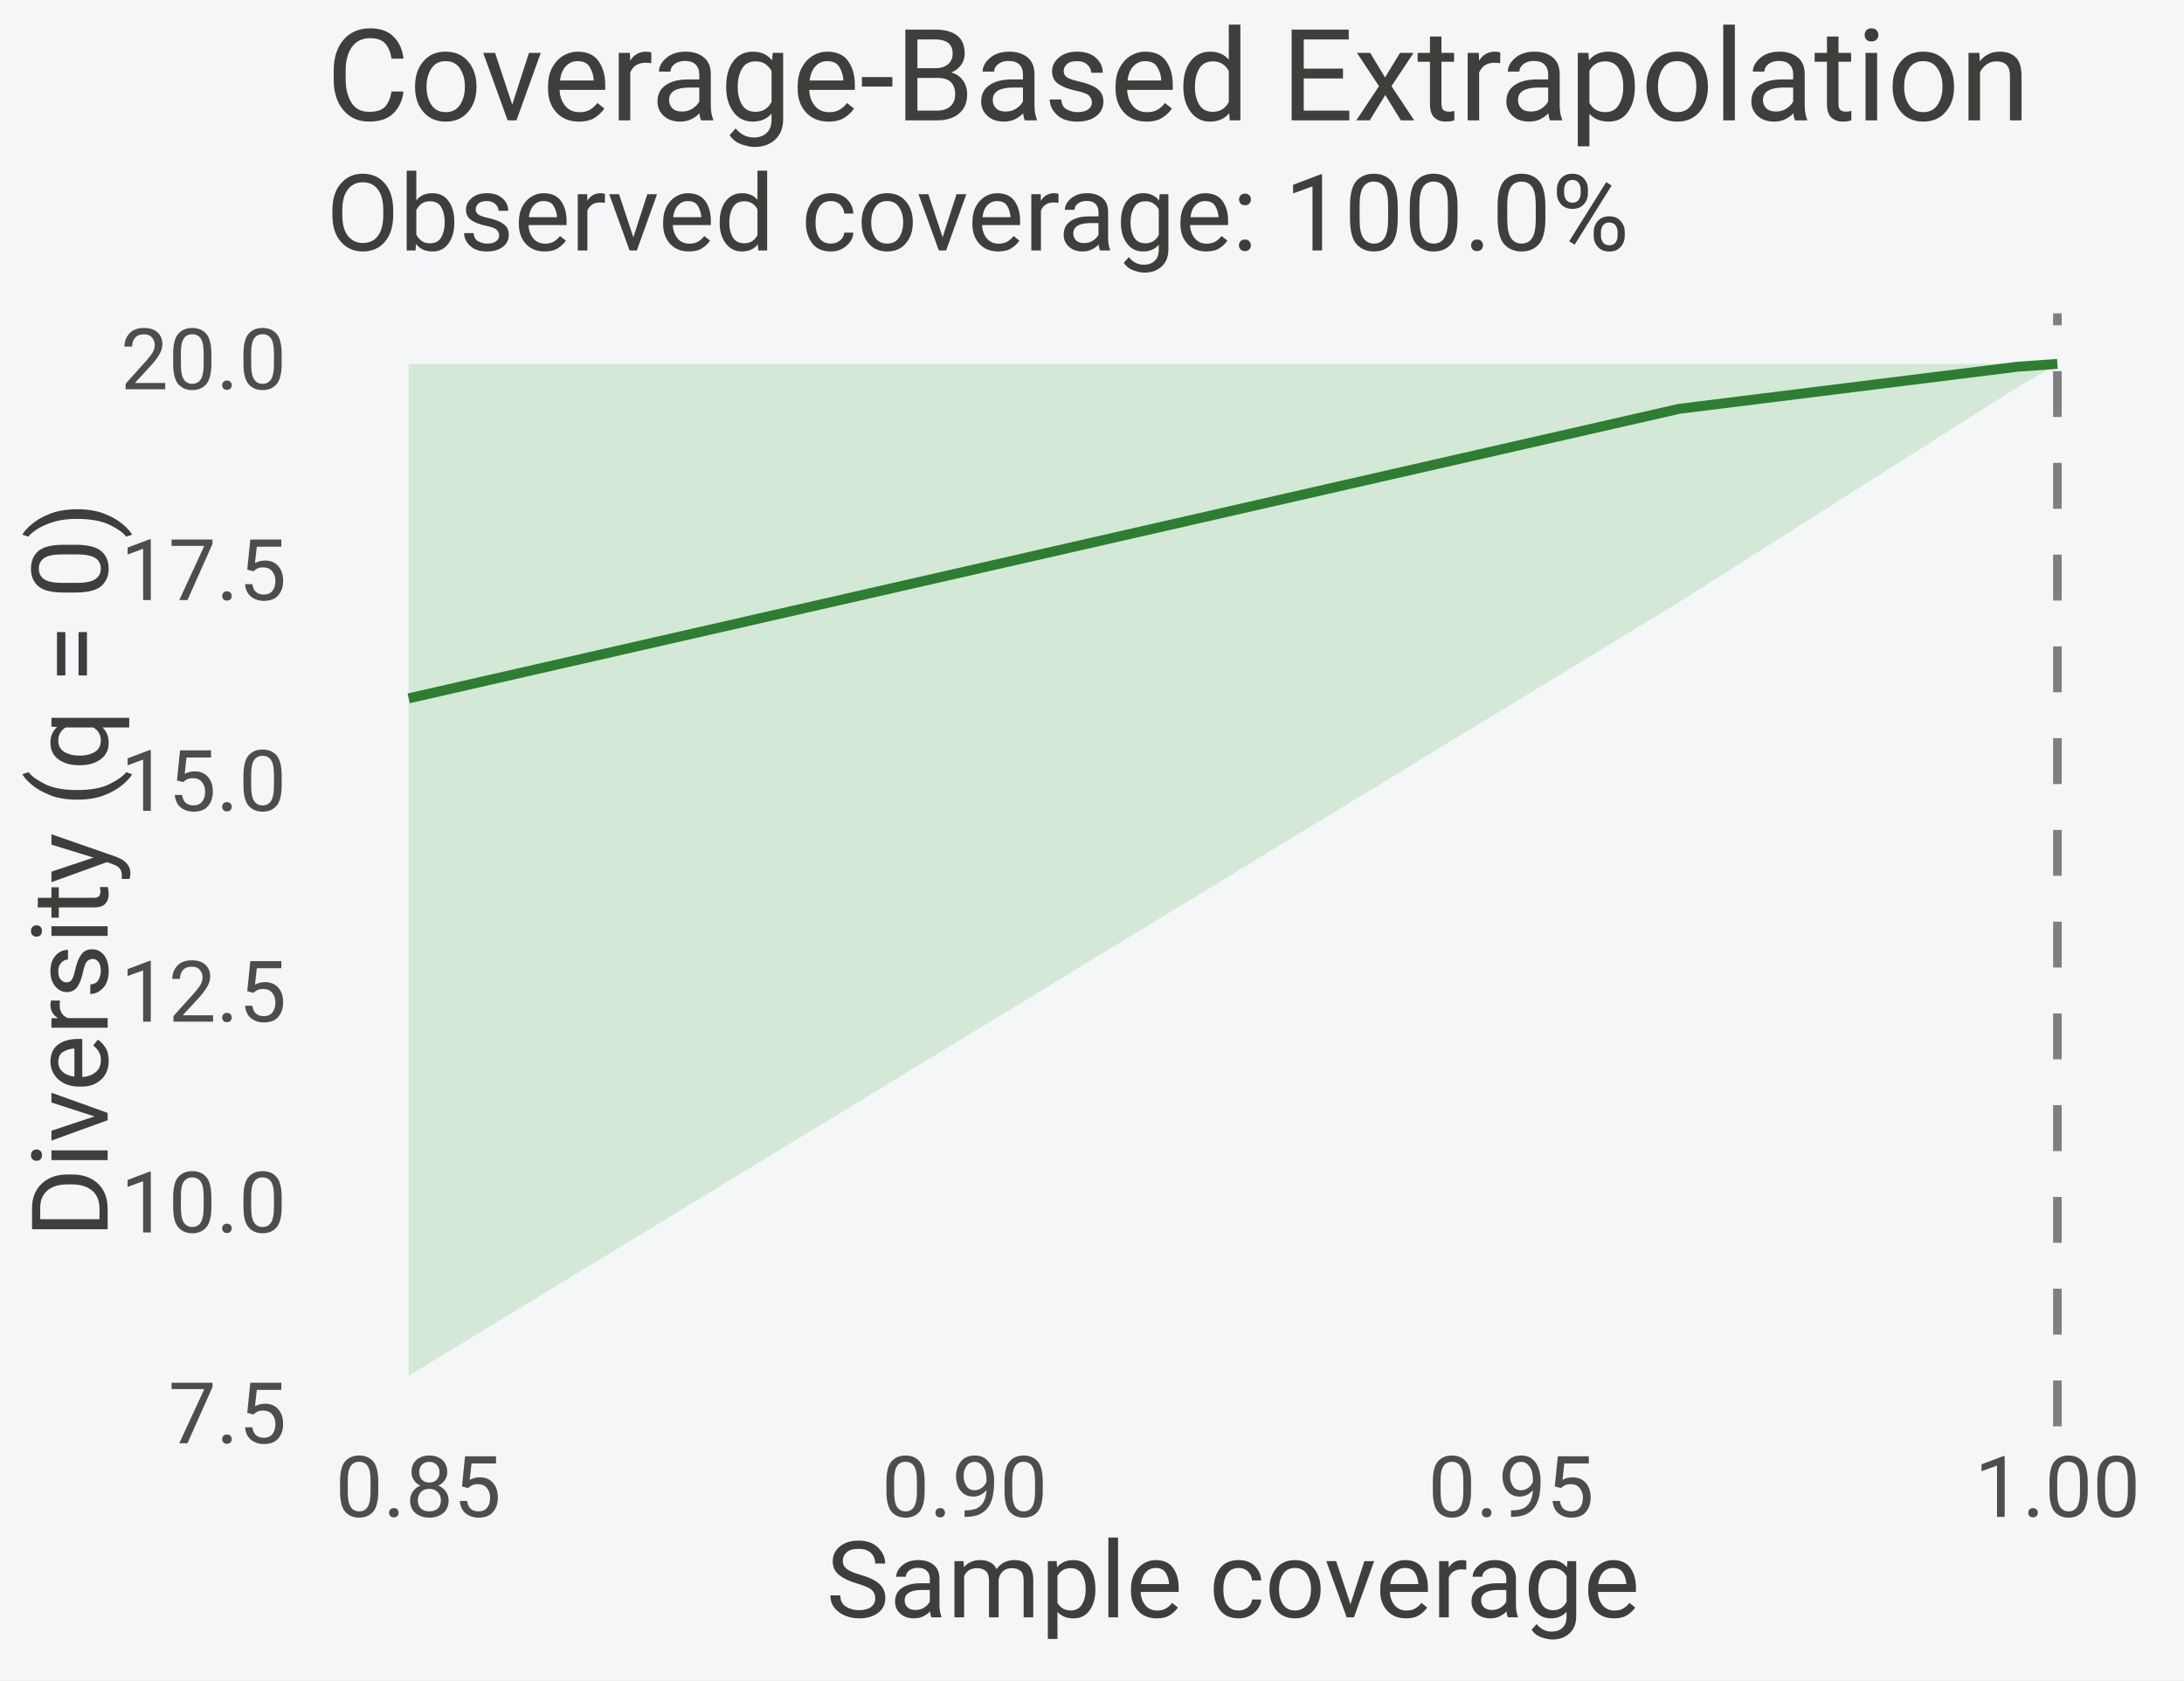
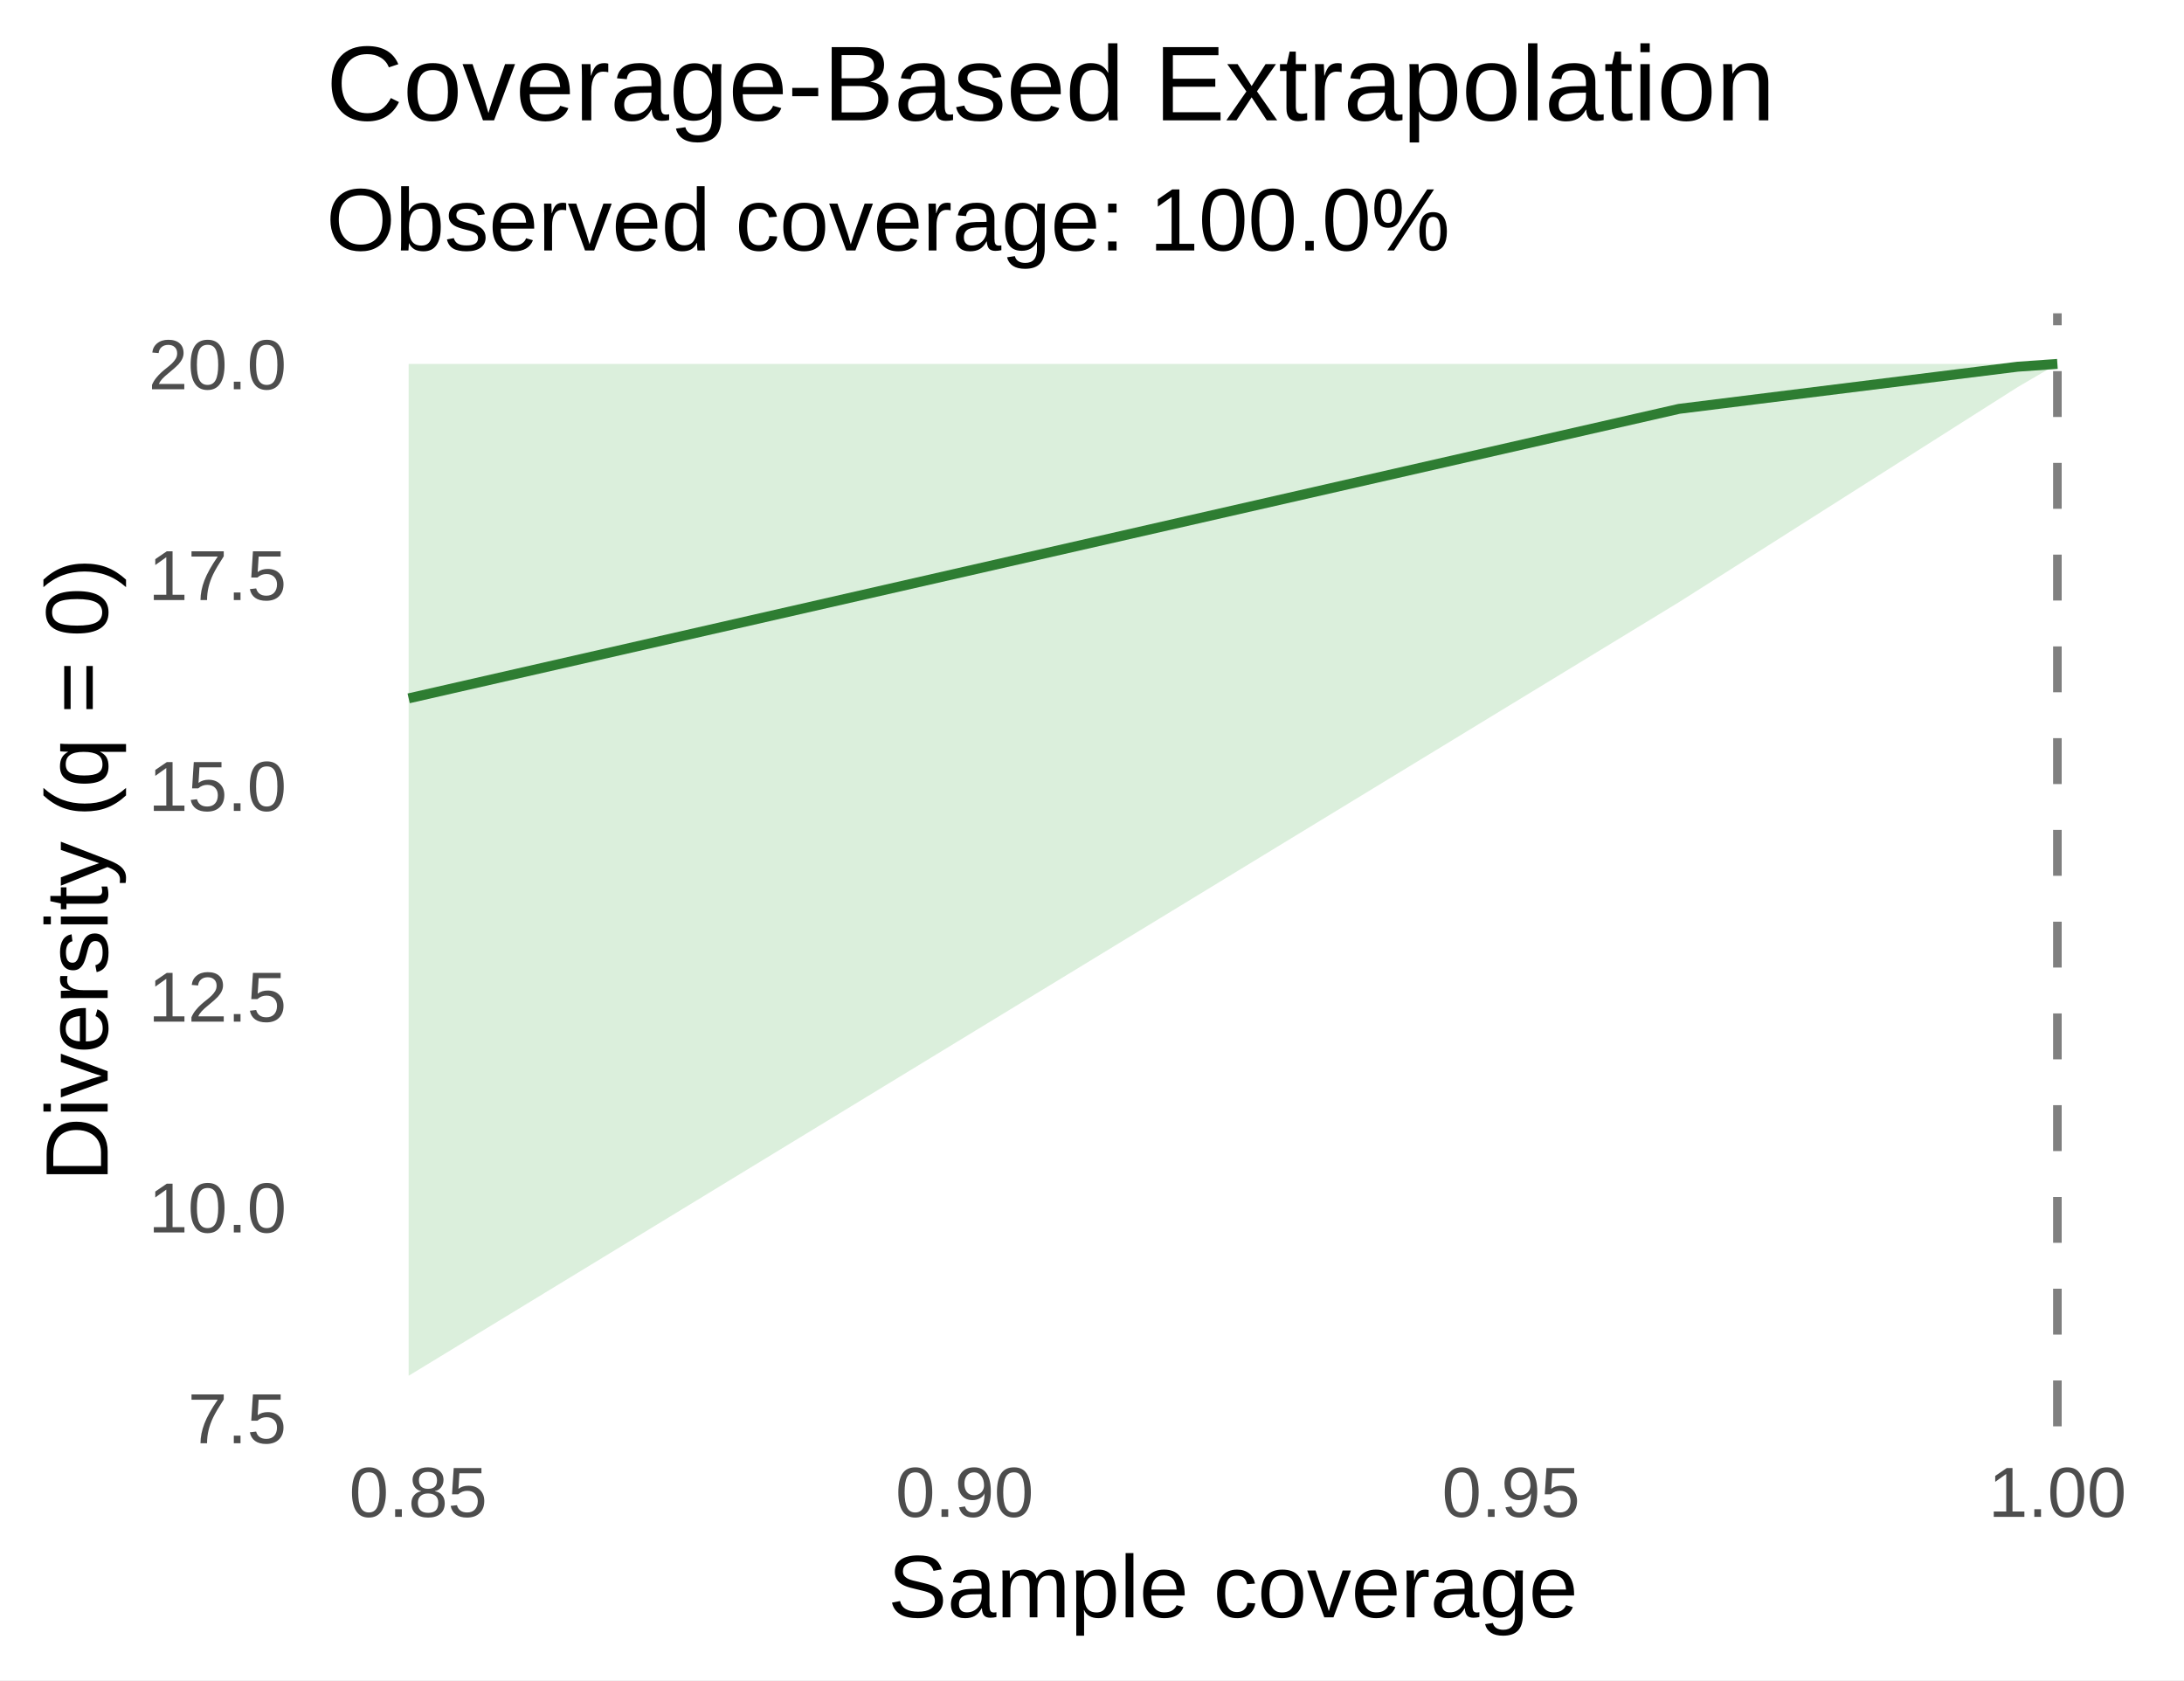
<svg xmlns="http://www.w3.org/2000/svg" width="468.00pt" height="360.00pt" viewBox="0 0 468.00 360.00">
  <g class="svglite">
    <defs>
      <style type="text/css">
-     /* theme-aware-processed */
-     .svglite line, .svglite polyline, .svglite polygon, .svglite path, .svglite circle {
+     .svglite line, .svglite polyline, .svglite polygon, .svglite path, .svglite rect, .svglite circle {
      fill: none;
-       stroke: #3E3F3A;
-       stroke-linecap: round;
-       stroke-linejoin: round;
-       stroke-miterlimit: 10.00;
-     }
-     .svglite &gt; g &gt; rect {
-       fill: none;
-       stroke: #3E3F3A;
+       stroke: #000000;
      stroke-linecap: round;
      stroke-linejoin: round;
      stroke-miterlimit: 10.00;
    }
    .svglite text {
      white-space: pre;
-       fill: #3E3F3A;
    }
    .svglite g.glyphgroup path {
      fill: inherit;
      stroke: none;
    }
  </style>
    </defs>
-     <rect class="svg-bg" width="100%" height="100%" style="stroke: none; fill: #F5F6F8;" />
+     <rect width="100%" height="100%" style="stroke: none; fill: #FFFFFF;" />
    <defs>
      <clipPath id="cpMC4wMHw0NjguMDB8MC4wMHwzNjAuMDA=">
        <rect x="0.00" y="0.00" width="468.00" height="360.00" />
      </clipPath>
    </defs>
    <g clip-path="url(#cpMC4wMHw0NjguMDB8MC4wMHwzNjAuMDA=)">
-       <rect x="0.00" y="0.00" width="468.00" height="360.00" style="stroke-width: 1.84; stroke: none;" /> fill: #F5F6F8;' /&gt;
- </g>
+       <rect x="0.00" y="0.00" width="468.00" height="360.00" style="stroke-width: 1.84; stroke: none;" />
+     </g>
    <defs>
      <clipPath id="cpNjkuOTB8NDU4LjU0fDY3LjEzfDMwNS42MQ==">
        <rect x="69.90" y="67.13" width="388.63" height="238.48" />
      </clipPath>
    </defs>
    <g clip-path="url(#cpNjkuOTB8NDU4LjU0fDY3LjEzfDMwNS42MQ==)">
-       <rect x="69.90" y="67.13" width="388.63" height="238.48" style="stroke-width: 1.84; stroke: none;" /> fill: #F5F6F8;' /&gt;
- <polygon points="87.57,77.97 359.80,77.97 432.36,77.97 440.87,77.97 440.87,77.97 440.87,77.97 440.87,77.97 440.87,77.97 440.87,77.97 440.87,77.97 440.87,77.97 440.87,77.97 440.87,77.97 440.87,77.97 440.87,77.97 440.87,77.97 440.87,77.97 440.87,77.97 440.87,77.97 440.87,77.97 440.87,77.97 440.87,77.97 440.87,77.97 440.87,77.97 440.87,77.97 440.87,77.97 440.87,77.97 440.87,77.97 440.87,77.97 440.87,77.97 440.87,77.97 440.87,77.97 440.87,77.97 440.87,77.97 440.87,77.97 440.87,77.97 440.87,77.97 440.87,77.97 440.87,77.97 440.87,77.97 440.87,77.97 440.87,77.97 440.87,77.97 440.87,77.97 440.87,77.97 440.87,77.97 440.87,77.97 440.87,77.97 440.87,77.97 440.87,77.97 440.87,77.97 440.87,77.97 440.87,77.97 440.87,77.97 440.87,77.97 440.87,77.97 440.87,77.97 440.87,77.97 440.87,77.97 440.87,77.97 440.87,77.97 440.87,77.97 440.87,77.97 440.87,77.97 440.87,77.97 440.87,77.97 440.87,77.97 440.87,77.97 440.87,77.97 440.87,77.97 440.87,77.97 440.87,77.97 440.87,77.97 440.87,77.97 440.87,77.97 440.87,77.97 440.87,77.97 440.87,77.97 440.87,77.97 440.87,77.97 440.87,77.97 440.87,77.97 440.87,77.97 440.87,77.97 440.87,77.97 440.87,77.97 440.87,77.97 440.87,77.97 440.87,77.97 440.87,77.97 440.87,77.97 440.87,77.97 440.87,77.97 440.87,77.97 440.87,77.97 440.87,77.97 440.87,77.97 440.87,77.97 440.87,77.97 440.87,77.97 440.87,77.97 440.87,77.97 440.87,77.97 440.87,77.97 440.87,77.97 440.87,77.97 440.87,77.97 440.87,77.97 440.87,77.97 440.87,77.97 440.87,77.97 440.87,77.97 440.87,77.97 440.87,77.97 440.87,77.97 440.87,77.97 440.87,77.97 432.36,82.94 359.80,129.01 87.57,294.77 " style="stroke-width: 0.00; stroke: none; stroke-linecap: butt; fill: #4CAF50; fill-opacity: 0.20;" />
+       <rect x="69.90" y="67.13" width="388.63" height="238.48" style="stroke-width: 1.84; stroke: none;" />
+       <polygon points="87.57,77.97 359.80,77.97 432.36,77.97 440.87,77.97 440.87,77.97 440.87,77.97 440.87,77.97 440.87,77.97 440.87,77.97 440.87,77.97 440.87,77.97 440.87,77.97 440.87,77.97 440.87,77.97 440.87,77.97 440.87,77.97 440.87,77.97 440.87,77.97 440.87,77.97 440.87,77.97 440.87,77.97 440.87,77.97 440.87,77.97 440.87,77.97 440.87,77.97 440.87,77.97 440.87,77.97 440.87,77.97 440.87,77.97 440.87,77.97 440.87,77.97 440.87,77.97 440.87,77.97 440.87,77.97 440.87,77.97 440.87,77.97 440.87,77.97 440.87,77.97 440.87,77.97 440.87,77.97 440.87,77.97 440.87,77.97 440.87,77.97 440.87,77.97 440.87,77.97 440.87,77.97 440.87,77.97 440.87,77.97 440.87,77.97 440.87,77.97 440.87,77.97 440.87,77.97 440.87,77.97 440.87,77.97 440.87,77.97 440.87,77.97 440.87,77.97 440.87,77.97 440.87,77.97 440.87,77.97 440.87,77.97 440.87,77.97 440.87,77.97 440.87,77.97 440.87,77.97 440.87,77.97 440.87,77.97 440.87,77.97 440.87,77.97 440.87,77.97 440.87,77.97 440.87,77.97 440.87,77.97 440.87,77.97 440.87,77.97 440.87,77.97 440.87,77.97 440.87,77.97 440.87,77.97 440.87,77.97 440.87,77.97 440.87,77.97 440.87,77.97 440.87,77.97 440.87,77.97 440.87,77.97 440.87,77.97 440.87,77.97 440.87,77.97 440.87,77.97 440.87,77.97 440.87,77.97 440.87,77.97 440.87,77.97 440.87,77.97 440.87,77.97 440.87,77.97 440.87,77.97 440.87,77.97 440.87,77.97 440.87,77.97 440.87,77.97 440.87,77.97 440.87,77.97 440.87,77.97 440.87,77.97 440.87,77.97 440.87,77.97 440.87,77.97 440.87,77.97 440.87,77.97 440.87,77.97 440.87,77.97 440.87,77.97 440.87,77.97 440.87,77.97 440.87,77.97 432.36,82.94 359.80,129.01 87.57,294.77 " style="stroke-width: 0.00; stroke: none; stroke-linecap: butt; fill: #4CAF50; fill-opacity: 0.20;" />
      <polyline points="87.57,77.97 359.80,77.97 432.36,77.97 440.87,77.97 440.87,77.97 440.87,77.97 440.87,77.97 440.87,77.97 440.87,77.97 440.87,77.97 440.87,77.97 440.87,77.97 440.87,77.97 440.87,77.97 440.87,77.97 440.87,77.97 440.87,77.97 440.87,77.97 440.87,77.97 440.87,77.97 440.87,77.97 440.87,77.97 440.87,77.97 440.87,77.97 440.87,77.97 440.87,77.97 440.87,77.97 440.87,77.97 440.87,77.97 440.87,77.97 440.87,77.97 440.87,77.97 440.87,77.97 440.87,77.97 440.87,77.97 440.87,77.97 440.87,77.97 440.87,77.97 440.87,77.97 440.87,77.97 440.87,77.97 440.87,77.97 440.87,77.97 440.87,77.97 440.87,77.97 440.87,77.97 440.87,77.97 440.87,77.97 440.87,77.97 440.87,77.97 440.87,77.97 440.87,77.97 440.87,77.97 440.87,77.97 440.87,77.97 440.87,77.97 440.87,77.97 440.87,77.97 440.87,77.97 440.87,77.97 " style="stroke-width: 1.84; stroke: none; stroke-linecap: butt;" />
      <polyline points="440.87,77.97 440.87,77.97 440.87,77.97 440.87,77.97 440.87,77.97 440.87,77.97 440.87,77.97 440.87,77.97 440.87,77.97 440.87,77.97 440.87,77.97 440.87,77.97 440.87,77.97 440.87,77.97 440.87,77.97 440.87,77.97 440.87,77.97 440.87,77.97 440.87,77.97 440.87,77.97 440.87,77.97 440.87,77.97 440.87,77.97 440.87,77.97 440.87,77.97 440.87,77.97 440.87,77.97 440.87,77.97 440.87,77.97 440.87,77.97 440.87,77.97 440.87,77.97 440.87,77.97 440.87,77.97 440.87,77.97 440.87,77.97 440.87,77.97 440.87,77.97 440.87,77.97 440.87,77.97 440.87,77.97 440.87,77.97 440.87,77.97 440.87,77.97 440.87,77.97 440.87,77.97 440.87,77.97 440.87,77.97 440.87,77.97 440.87,77.97 440.87,77.97 440.87,77.97 440.87,77.97 440.87,77.97 440.87,77.97 440.87,77.97 440.87,77.97 432.36,82.94 359.80,129.01 87.57,294.77 " style="stroke-width: 1.84; stroke: none; stroke-linecap: butt;" />
      <polyline points="87.57,149.63 359.80,87.60 432.36,78.57 440.87,77.97 440.87,77.97 440.87,77.97 440.87,77.97 440.87,77.97 440.87,77.97 440.87,77.97 440.87,77.97 440.87,77.97 440.87,77.97 440.87,77.97 440.87,77.97 440.87,77.97 440.87,77.97 440.87,77.97 440.87,77.97 440.87,77.97 440.87,77.97 440.87,77.97 440.87,77.97 440.87,77.97 440.87,77.97 440.87,77.97 440.87,77.97 440.87,77.97 440.87,77.97 440.87,77.97 440.87,77.97 440.87,77.97 440.87,77.97 440.87,77.97 440.87,77.97 440.87,77.97 440.87,77.97 440.87,77.97 440.87,77.97 440.87,77.97 440.87,77.97 440.87,77.97 440.87,77.97 440.87,77.97 440.87,77.97 440.87,77.97 440.87,77.97 440.87,77.97 440.87,77.97 440.87,77.97 440.87,77.97 440.87,77.97 440.87,77.97 440.87,77.97 440.87,77.97 440.87,77.97 440.87,77.97 440.87,77.97 440.87,77.97 440.87,77.97 " style="stroke-width: 2.13; stroke: #2E7D32; stroke-linecap: butt;" />
      <line x1="440.87" y1="305.61" x2="440.87" y2="67.13" style="stroke-width: 1.84; stroke: #7F7F7F; stroke-dasharray: 9.83,9.83; stroke-linecap: butt;" />
    </g>
    <g clip-path="url(#cpMC4wMHw0NjguMDB8MC4wMHwzNjAuMDA=)">
-       <text x="61.39" y="309.23" text-anchor="end" style="font-size: 1.52em;fill: #4D4D4D; font-family: &quot;Roboto&quot;, -apple-system, BlinkMacSystemFont, &quot;Segoe UI&quot;, system-ui, sans-serif;">7.5</text>
-       <text x="61.39" y="264.07" text-anchor="end" style="font-size: 1.52em;fill: #4D4D4D; font-family: &quot;Roboto&quot;, -apple-system, BlinkMacSystemFont, &quot;Segoe UI&quot;, system-ui, sans-serif;">10.0</text>
-       <text x="61.39" y="218.90" text-anchor="end" style="font-size: 1.52em;fill: #4D4D4D; font-family: &quot;Roboto&quot;, -apple-system, BlinkMacSystemFont, &quot;Segoe UI&quot;, system-ui, sans-serif;">12.5</text>
-       <text x="61.39" y="173.74" text-anchor="end" style="font-size: 1.52em;fill: #4D4D4D; font-family: &quot;Roboto&quot;, -apple-system, BlinkMacSystemFont, &quot;Segoe UI&quot;, system-ui, sans-serif;">15.0</text>
-       <text x="61.39" y="128.57" text-anchor="end" style="font-size: 1.52em;fill: #4D4D4D; font-family: &quot;Roboto&quot;, -apple-system, BlinkMacSystemFont, &quot;Segoe UI&quot;, system-ui, sans-serif;">17.5</text>
-       <text x="61.39" y="83.41" text-anchor="end" style="font-size: 1.52em;fill: #4D4D4D; font-family: &quot;Roboto&quot;, -apple-system, BlinkMacSystemFont, &quot;Segoe UI&quot;, system-ui, sans-serif;">20.0</text>
-       <text x="89.62" y="325.00" text-anchor="middle" style="font-size: 1.52em;fill: #4D4D4D; font-family: &quot;Roboto&quot;, -apple-system, BlinkMacSystemFont, &quot;Segoe UI&quot;, system-ui, sans-serif;">0.85</text>
-       <text x="206.70" y="325.00" text-anchor="middle" style="font-size: 1.52em;fill: #4D4D4D; font-family: &quot;Roboto&quot;, -apple-system, BlinkMacSystemFont, &quot;Segoe UI&quot;, system-ui, sans-serif;">0.90</text>
-       <text x="323.79" y="325.00" text-anchor="middle" style="font-size: 1.52em;fill: #4D4D4D; font-family: &quot;Roboto&quot;, -apple-system, BlinkMacSystemFont, &quot;Segoe UI&quot;, system-ui, sans-serif;">0.95</text>
-       <text x="440.87" y="325.00" text-anchor="middle" style="font-size: 1.52em;fill: #4D4D4D; font-family: &quot;Roboto&quot;, -apple-system, BlinkMacSystemFont, &quot;Segoe UI&quot;, system-ui, sans-serif;">1.00</text>
-       <text x="264.22" y="346.53" text-anchor="middle" style="font-size: 1.9em; font-family: &quot;Roboto&quot;, -apple-system, BlinkMacSystemFont, &quot;Segoe UI&quot;, system-ui, sans-serif;">Sample coverage</text>
-       <text transform="translate(23.07,186.37) rotate(-90)" text-anchor="middle" style="font-size: 1.9em; font-family: &quot;Roboto&quot;, -apple-system, BlinkMacSystemFont, &quot;Segoe UI&quot;, system-ui, sans-serif;">Diversity (q = 0)</text>
-       <text x="69.90" y="53.66" style="font-size: 1.9em; font-family: &quot;Roboto&quot;, -apple-system, BlinkMacSystemFont, &quot;Segoe UI&quot;, system-ui, sans-serif;">Observed coverage: 100.0%</text>
-       <text x="69.90" y="25.79" style="font-size: 2.28em; font-family: &quot;Roboto&quot;, -apple-system, BlinkMacSystemFont, &quot;Segoe UI&quot;, system-ui, sans-serif;">Coverage-Based Extrapolation</text>
+       <text x="61.39" y="309.23" text-anchor="end" style="font-size: 15.20px;fill: #4D4D4D; font-family: &quot;Arial&quot;;" textLength="21.12px" lengthAdjust="spacingAndGlyphs">7.5</text>
+       <text x="61.39" y="264.07" text-anchor="end" style="font-size: 15.20px;fill: #4D4D4D; font-family: &quot;Arial&quot;;" textLength="29.58px" lengthAdjust="spacingAndGlyphs">10.0</text>
+       <text x="61.39" y="218.90" text-anchor="end" style="font-size: 15.20px;fill: #4D4D4D; font-family: &quot;Arial&quot;;" textLength="29.58px" lengthAdjust="spacingAndGlyphs">12.5</text>
+       <text x="61.39" y="173.74" text-anchor="end" style="font-size: 15.20px;fill: #4D4D4D; font-family: &quot;Arial&quot;;" textLength="29.58px" lengthAdjust="spacingAndGlyphs">15.0</text>
+       <text x="61.39" y="128.57" text-anchor="end" style="font-size: 15.20px;fill: #4D4D4D; font-family: &quot;Arial&quot;;" textLength="29.58px" lengthAdjust="spacingAndGlyphs">17.5</text>
+       <text x="61.39" y="83.41" text-anchor="end" style="font-size: 15.20px;fill: #4D4D4D; font-family: &quot;Arial&quot;;" textLength="29.58px" lengthAdjust="spacingAndGlyphs">20.0</text>
+       <text x="89.62" y="325.00" text-anchor="middle" style="font-size: 15.20px;fill: #4D4D4D; font-family: &quot;Arial&quot;;" textLength="29.58px" lengthAdjust="spacingAndGlyphs">0.85</text>
+       <text x="206.70" y="325.00" text-anchor="middle" style="font-size: 15.20px;fill: #4D4D4D; font-family: &quot;Arial&quot;;" textLength="29.58px" lengthAdjust="spacingAndGlyphs">0.90</text>
+       <text x="323.79" y="325.00" text-anchor="middle" style="font-size: 15.20px;fill: #4D4D4D; font-family: &quot;Arial&quot;;" textLength="29.58px" lengthAdjust="spacingAndGlyphs">0.95</text>
+       <text x="440.87" y="325.00" text-anchor="middle" style="font-size: 15.20px;fill: #4D4D4D; font-family: &quot;Arial&quot;;" textLength="29.58px" lengthAdjust="spacingAndGlyphs">1.00</text>
+       <text x="264.22" y="346.53" text-anchor="middle" style="font-size: 19.00px; font-family: &quot;Arial&quot;;" textLength="147.83px" lengthAdjust="spacingAndGlyphs">Sample coverage</text>
+       <text transform="translate(23.07,186.37) rotate(-90)" text-anchor="middle" style="font-size: 19.00px; font-family: &quot;Arial&quot;;" textLength="133.55px" lengthAdjust="spacingAndGlyphs">Diversity (q = 0)</text>
+       <text x="69.90" y="53.66" style="font-size: 19.00px; font-family: &quot;Arial&quot;;" textLength="240.77px" lengthAdjust="spacingAndGlyphs">Observed coverage: 100.0%</text>
+       <text x="69.90" y="25.79" style="font-size: 22.80px; font-family: &quot;Arial&quot;;" textLength="310.39px" lengthAdjust="spacingAndGlyphs">Coverage-Based Extrapolation</text>
    </g>
  </g>
</svg>
